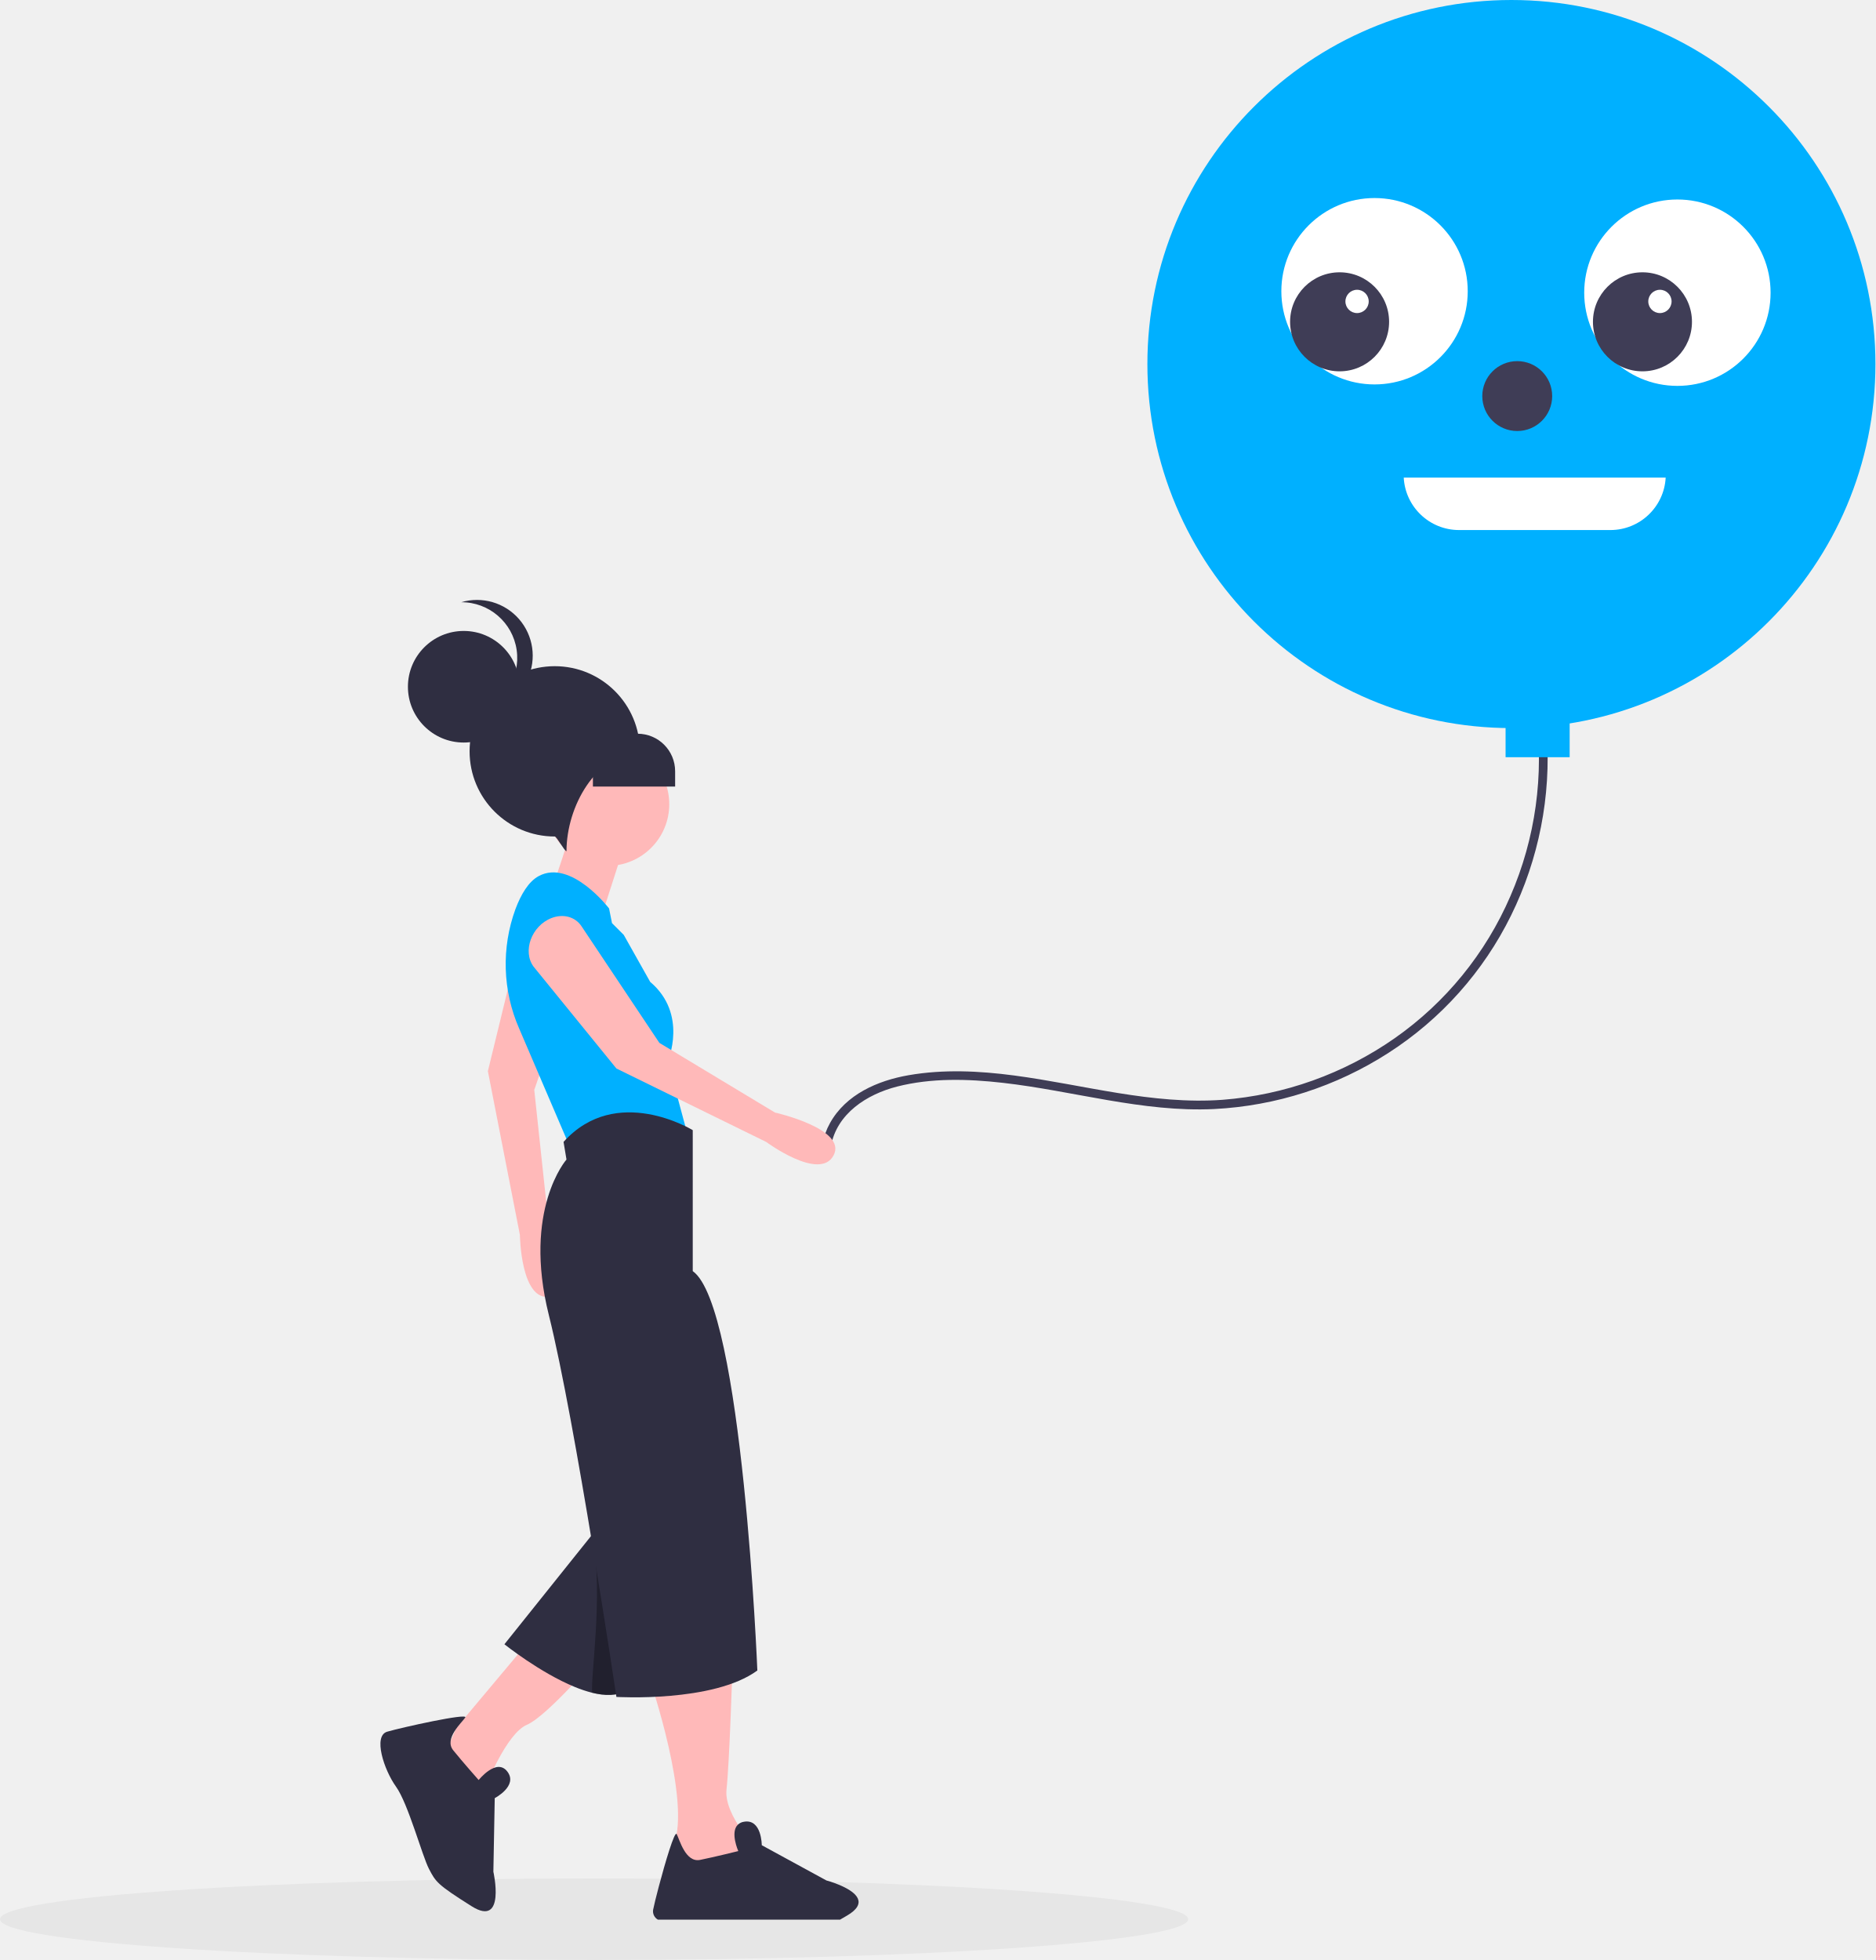
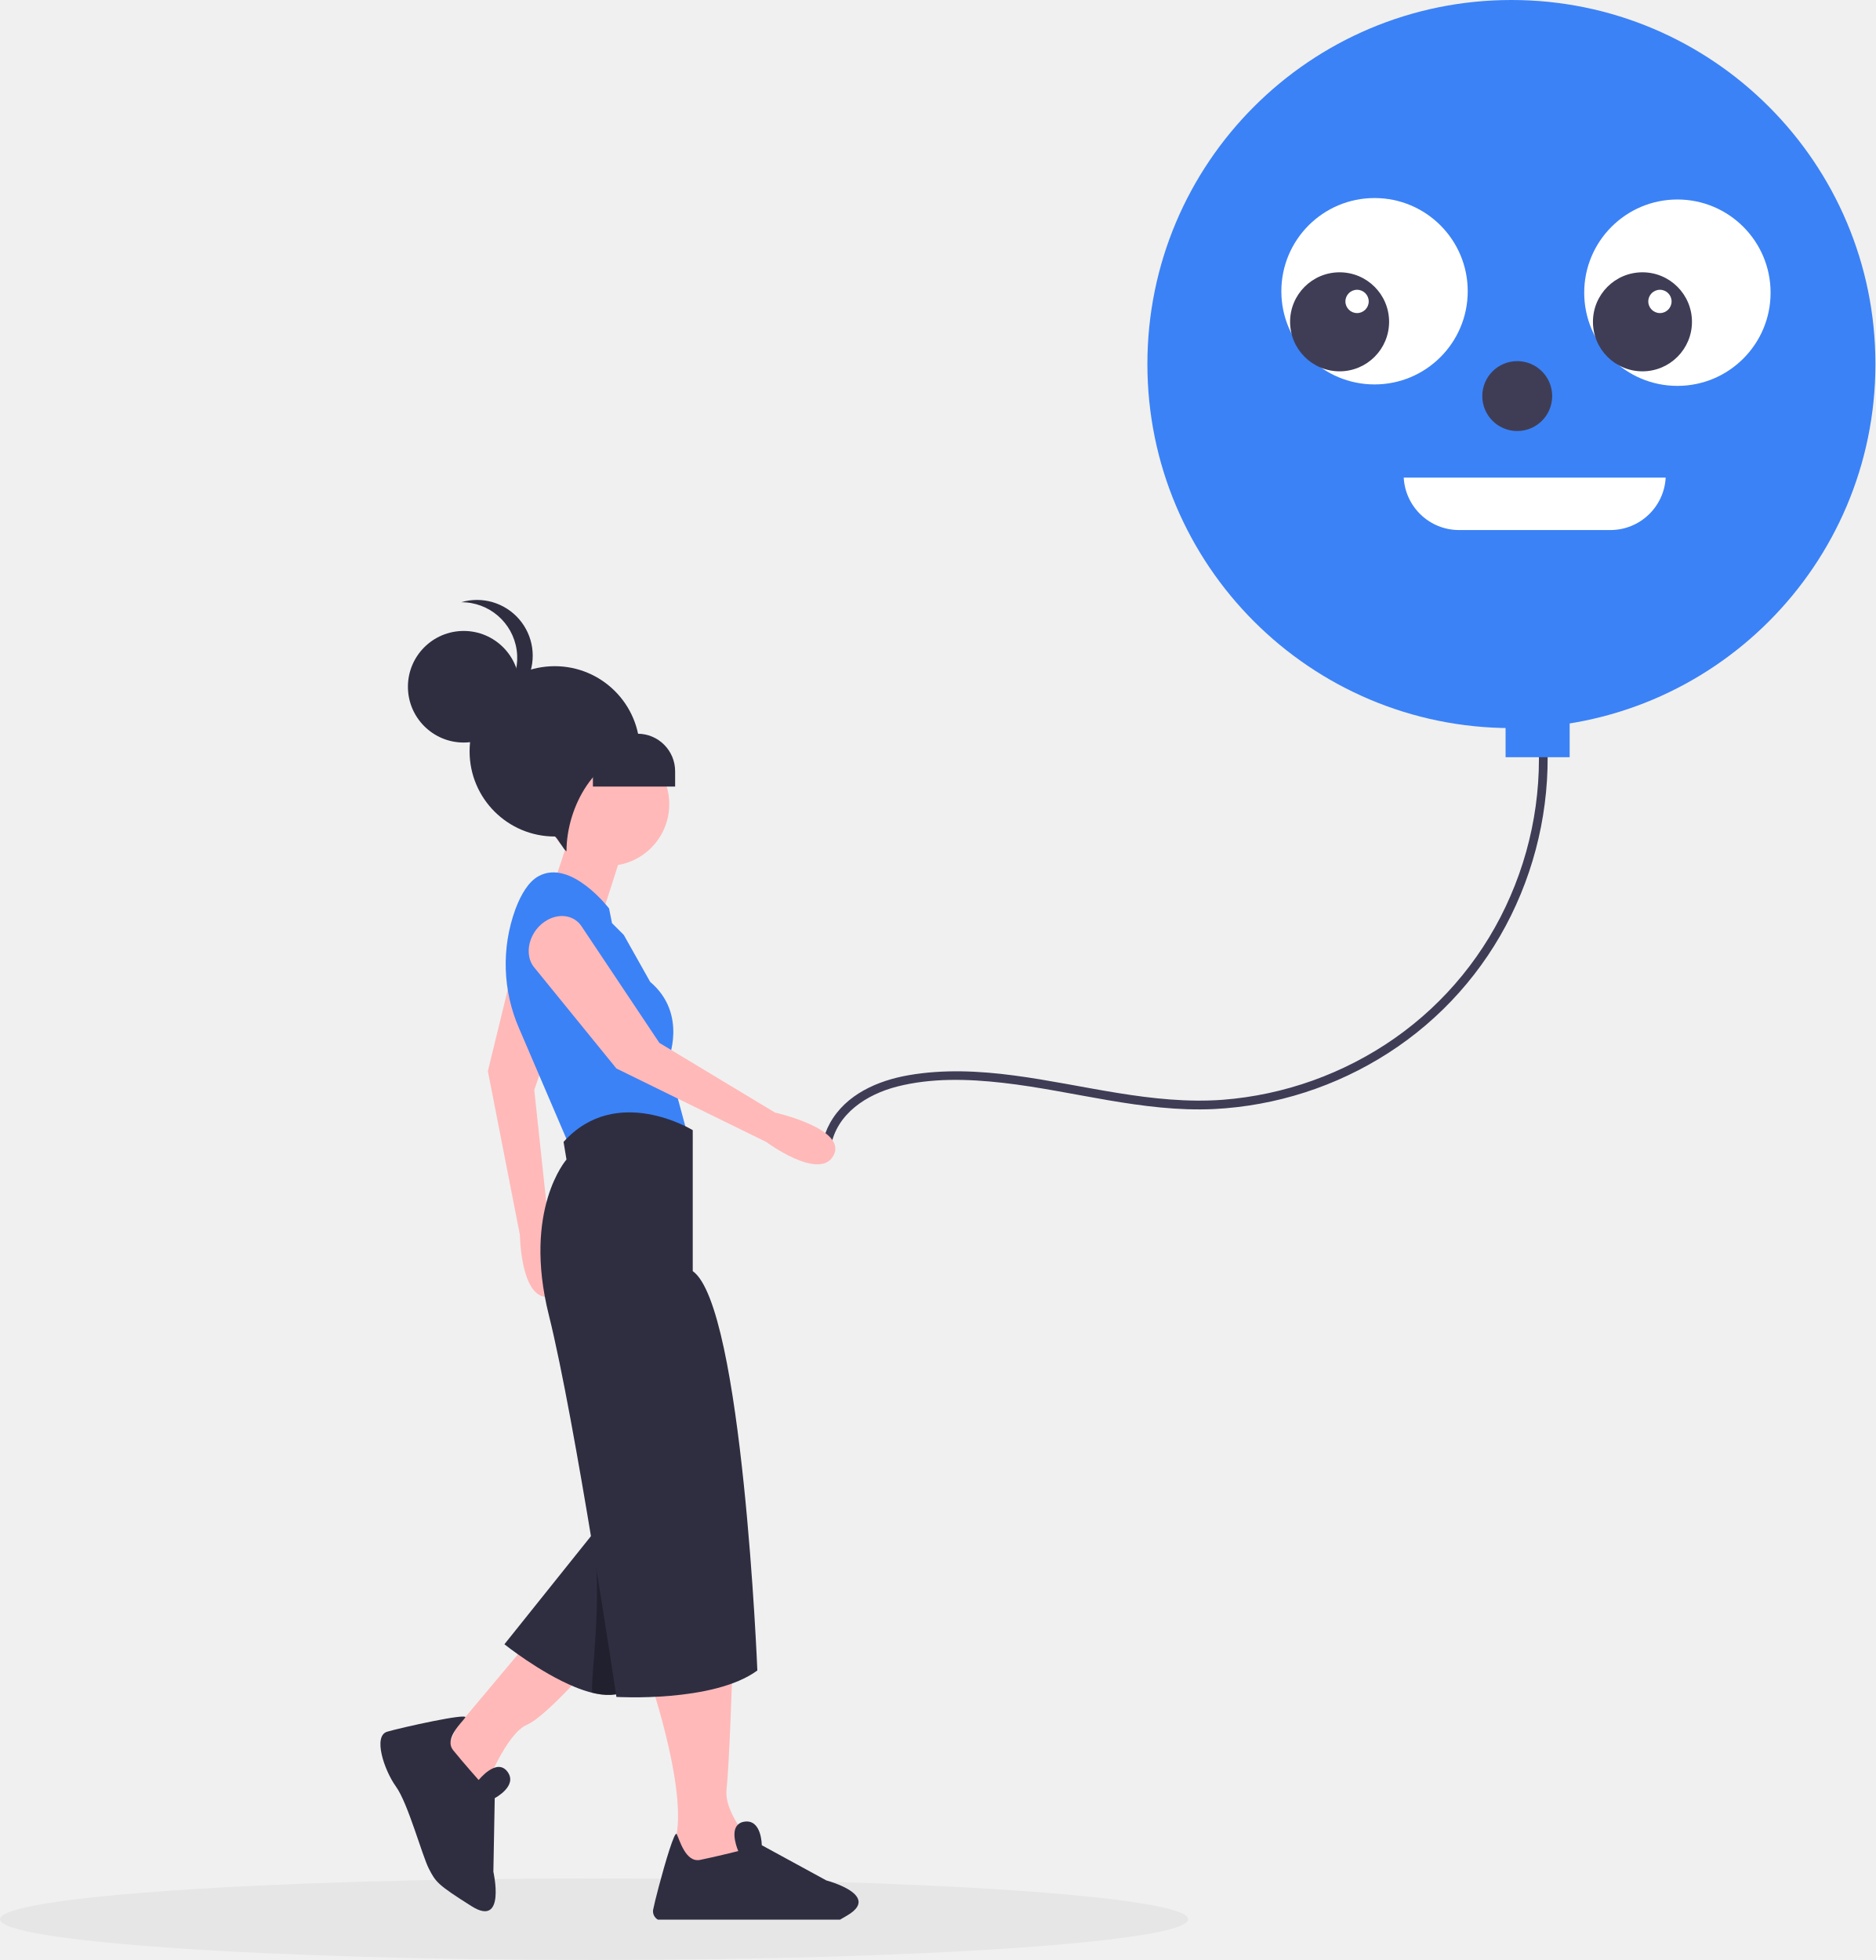
<svg xmlns="http://www.w3.org/2000/svg" data-name="Layer 1" width="644" height="673" viewBox="0 0 644 673">
  <ellipse cx="204" cy="659" rx="204" ry="14" fill="#e6e6e6" />
  <path d="M563.329,507.093c2.002-11.244,12.366-17.851,22.7-20.496,11.795-3.018,24.368-2.647,36.371-1.285,24.172,2.742,47.907,10.15,72.437,9.002a122.02,122.02,0,0,0,59.952-19.292,118.068,118.068,0,0,0,42.089-47.18,122.145,122.145,0,0,0,12.27-62.508c-.201-2.68-.505-5.348-.882-8.008-.269-1.904-3.16-1.094-2.893.798a118.187,118.187,0,0,1-8.722,63.084,115.317,115.317,0,0,1-39.737,48.788,119.323,119.323,0,0,1-59.096,21.14c-24.217,1.768-47.747-5.192-71.545-8.345-12.019-1.592-24.278-2.186-36.278-.098-10.63,1.849-21.535,6.603-26.992,16.451a23.168,23.168,0,0,0-2.566,7.153c-.336,1.888,2.554,2.698,2.893.798Z" transform="translate(-278 -113.5)" fill="#3f3d56" />
-   <circle cx="519" cy="125" r="125" fill="#00b0ff" />
+   <circle cx="519" cy="125" r="125" fill="#3b82f6" />
  <circle cx="472" cy="100" r="32" fill="#fff" />
  <path d="M760.026,277.5A19.024,19.024,0,0,0,779,295.5h52a19.024,19.024,0,0,0,18.974-18Z" transform="translate(-278 -113.5)" fill="#fff" />
  <circle cx="460" cy="110.5" r="17" fill="#3f3d56" />
  <circle cx="466" cy="103.5" r="4" fill="#fff" />
  <circle cx="576" cy="100.5" r="32" fill="#fff" />
  <circle cx="564" cy="110.5" r="17" fill="#3f3d56" />
  <circle cx="570" cy="103.5" r="4" fill="#fff" />
  <circle cx="521" cy="136" r="12" fill="#3f3d56" />
-   <rect x="517" y="243" width="22" height="17" fill="#00b0ff" />
+   <rect x="517" y="243" width="22" height="17" fill="#3b82f6" />
  <path d="M501.262,690.619s14.116,41.341,8.066,56.465l18.15,16.133,11.091-14.116s-12.1-12.1-11.091-21.175,2.017-41.341,2.017-41.341Z" transform="translate(-278 -113.5)" fill="#ffb9b9" />
  <path d="M568.813,771.279c-.824.482-1.611.938-2.333,1.357H503.895a3.303,3.303,0,0,1-1.623-3.373c.292-1.496,1.04-4.54,1.966-8.04,2.194-8.281,5.415-19.124,6.113-17.97a.012.012,0,0,1,.013.013c.977,1.801,2.993,9.866,8.04,8.864,5.047-1.015,13.113-3.031,13.113-3.031s-2.879-6.468-.127-9.08a3.857,3.857,0,0,1,2.143-1.002c6.049-1.002,6.049,8.066,6.049,8.066L561.762,759.18a36.842,36.842,0,0,1,5.58,2.042C571.844,763.327,576.295,766.929,568.813,771.279Z" transform="translate(-278 -113.5)" fill="#2f2e41" />
  <path d="M460.929,675.494l-26.216,31.258-7.058,16.133,9.075,7.058,8.066-3.025s7.058-18.15,14.116-21.175,24.199-23.191,24.199-23.191Z" transform="translate(-278 -113.5)" fill="#ffb9b9" />
  <path d="M515.882,651.507,502.512,676.291l-9.579,17.746c-3.065,1.825-7.149,1.795-11.545.716a44.217,44.217,0,0,1-6.01-2.007c-11.999-4.91-24.169-14.661-24.169-14.661l23.03-28.777,7.522-9.387,1.785-2.238,8.601,3.68,15.175,6.483Z" transform="translate(-278 -113.5)" fill="#2f2e41" />
  <path d="M456.211,437.492l-10.68,43.81,10.993,56.205s.271,22.976,10.345,21.232-.483-24.916-.483-24.916l-4.928-46.085,15.755-45.53c1.276-3.688-.335-7.647-4.032-9.905l0,0C466.943,428.493,458.078,431.203,456.211,437.492Z" transform="translate(-278 -113.5)" fill="#ffb9b9" />
  <path d="M493.699,399.721l-9.075,28.233-17.141-9.075s7.058-20.166,7.058-23.191S493.699,399.721,493.699,399.721Z" transform="translate(-278 -113.5)" fill="#ffb9b9" />
  <circle cx="208.641" cy="276.138" r="21.175" fill="#ffb9b9" />
-   <path d="M492.187,434.508l-4.033-4.033-1.008-5.042s-13.108-17.141-24.199-11.091c-3.466,1.891-6.046,6.243-7.955,11.334a55.057,55.057,0,0,0,1.266,40.953l17.78,41.487,40.332-4.033-7.058-26.216s7.058-16.133-6.05-27.224Z" transform="translate(-278 -113.5)" fill="#00b0ff" />
+   <path d="M492.187,434.508l-4.033-4.033-1.008-5.042s-13.108-17.141-24.199-11.091c-3.466,1.891-6.046,6.243-7.955,11.334a55.057,55.057,0,0,0,1.266,40.953l17.78,41.487,40.332-4.033-7.058-26.216s7.058-16.133-6.05-27.224Z" transform="translate(-278 -113.5)" fill="#3b82f6" />
  <path d="M515.882,651.507,502.512,676.291l-9.579,17.746c-3.065,1.825-7.149,1.795-11.545.716-.766-5.102,3.811-32.064.212-54.045l.161-.787,1.785-2.238,8.601,3.68,15.175,6.483Z" transform="translate(-278 -113.5)" opacity="0.3" />
  <path d="M515.882,501.561s-26.216-16.133-44.366,4.033l1.008,6.05s-15.125,17.141-6.05,53.441,23.191,131.081,23.191,131.081,33.274,2.017,48.399-9.075c0,0-5.042-125.031-22.183-137.13Z" transform="translate(-278 -113.5)" fill="#2f2e41" />
  <path d="M461.216,445.401l28.45,34.985L541.09,505.594s18.469,13.669,23.168,4.589-20.143-14.672-20.143-14.672L504.42,471.586l-26.754-40.068c-2.167-3.246-6.296-4.354-10.328-2.773h0C460.532,431.412,457.334,440.114,461.216,445.401Z" transform="translate(-278 -113.5)" fill="#ffb9b9" />
  <path d="M442.367,724.703s6.181-7.773,9.873-2.875-4.354,9.095-4.354,9.095l-.468,25.264s4.391,19.317-7.463,11.854-12.32-8.357-14.652-12.827-7.15-22.427-11.308-28.219-7.967-17.452-3.03-18.89,27.945-6.557,26.799-4.851-7.366,7.224-4.14,11.227S442.367,724.703,442.367,724.703Z" transform="translate(-278 -113.5)" fill="#2f2e41" />
  <path d="M497.731,371.565c0-.026.002-.051.002-.077a29.241,29.241,0,1,0-29.241,29.241c.679,0,3.366,5.087,4.033,5.042C472.565,390.336,482.549,372.602,497.731,371.565Z" transform="translate(-278 -113.5)" fill="#2f2e41" />
  <circle cx="159.234" cy="235.806" r="19.158" fill="#2f2e41" />
  <path d="M436.355,320.285a19.131,19.131,0,0,1,5.466,37.501,19.144,19.144,0,1,0-5.466-37.501Z" transform="translate(-278 -113.5)" fill="#2f2e41" />
  <path d="M203.6,251.939H218.948a12.884,12.884,0,0,1,12.884,12.884v5.265a0,0,0,0,1,0,0H203.6a0,0,0,0,1,0,0V251.939A0,0,0,0,1,203.6,251.939Z" fill="#2f2e41" />
</svg>
